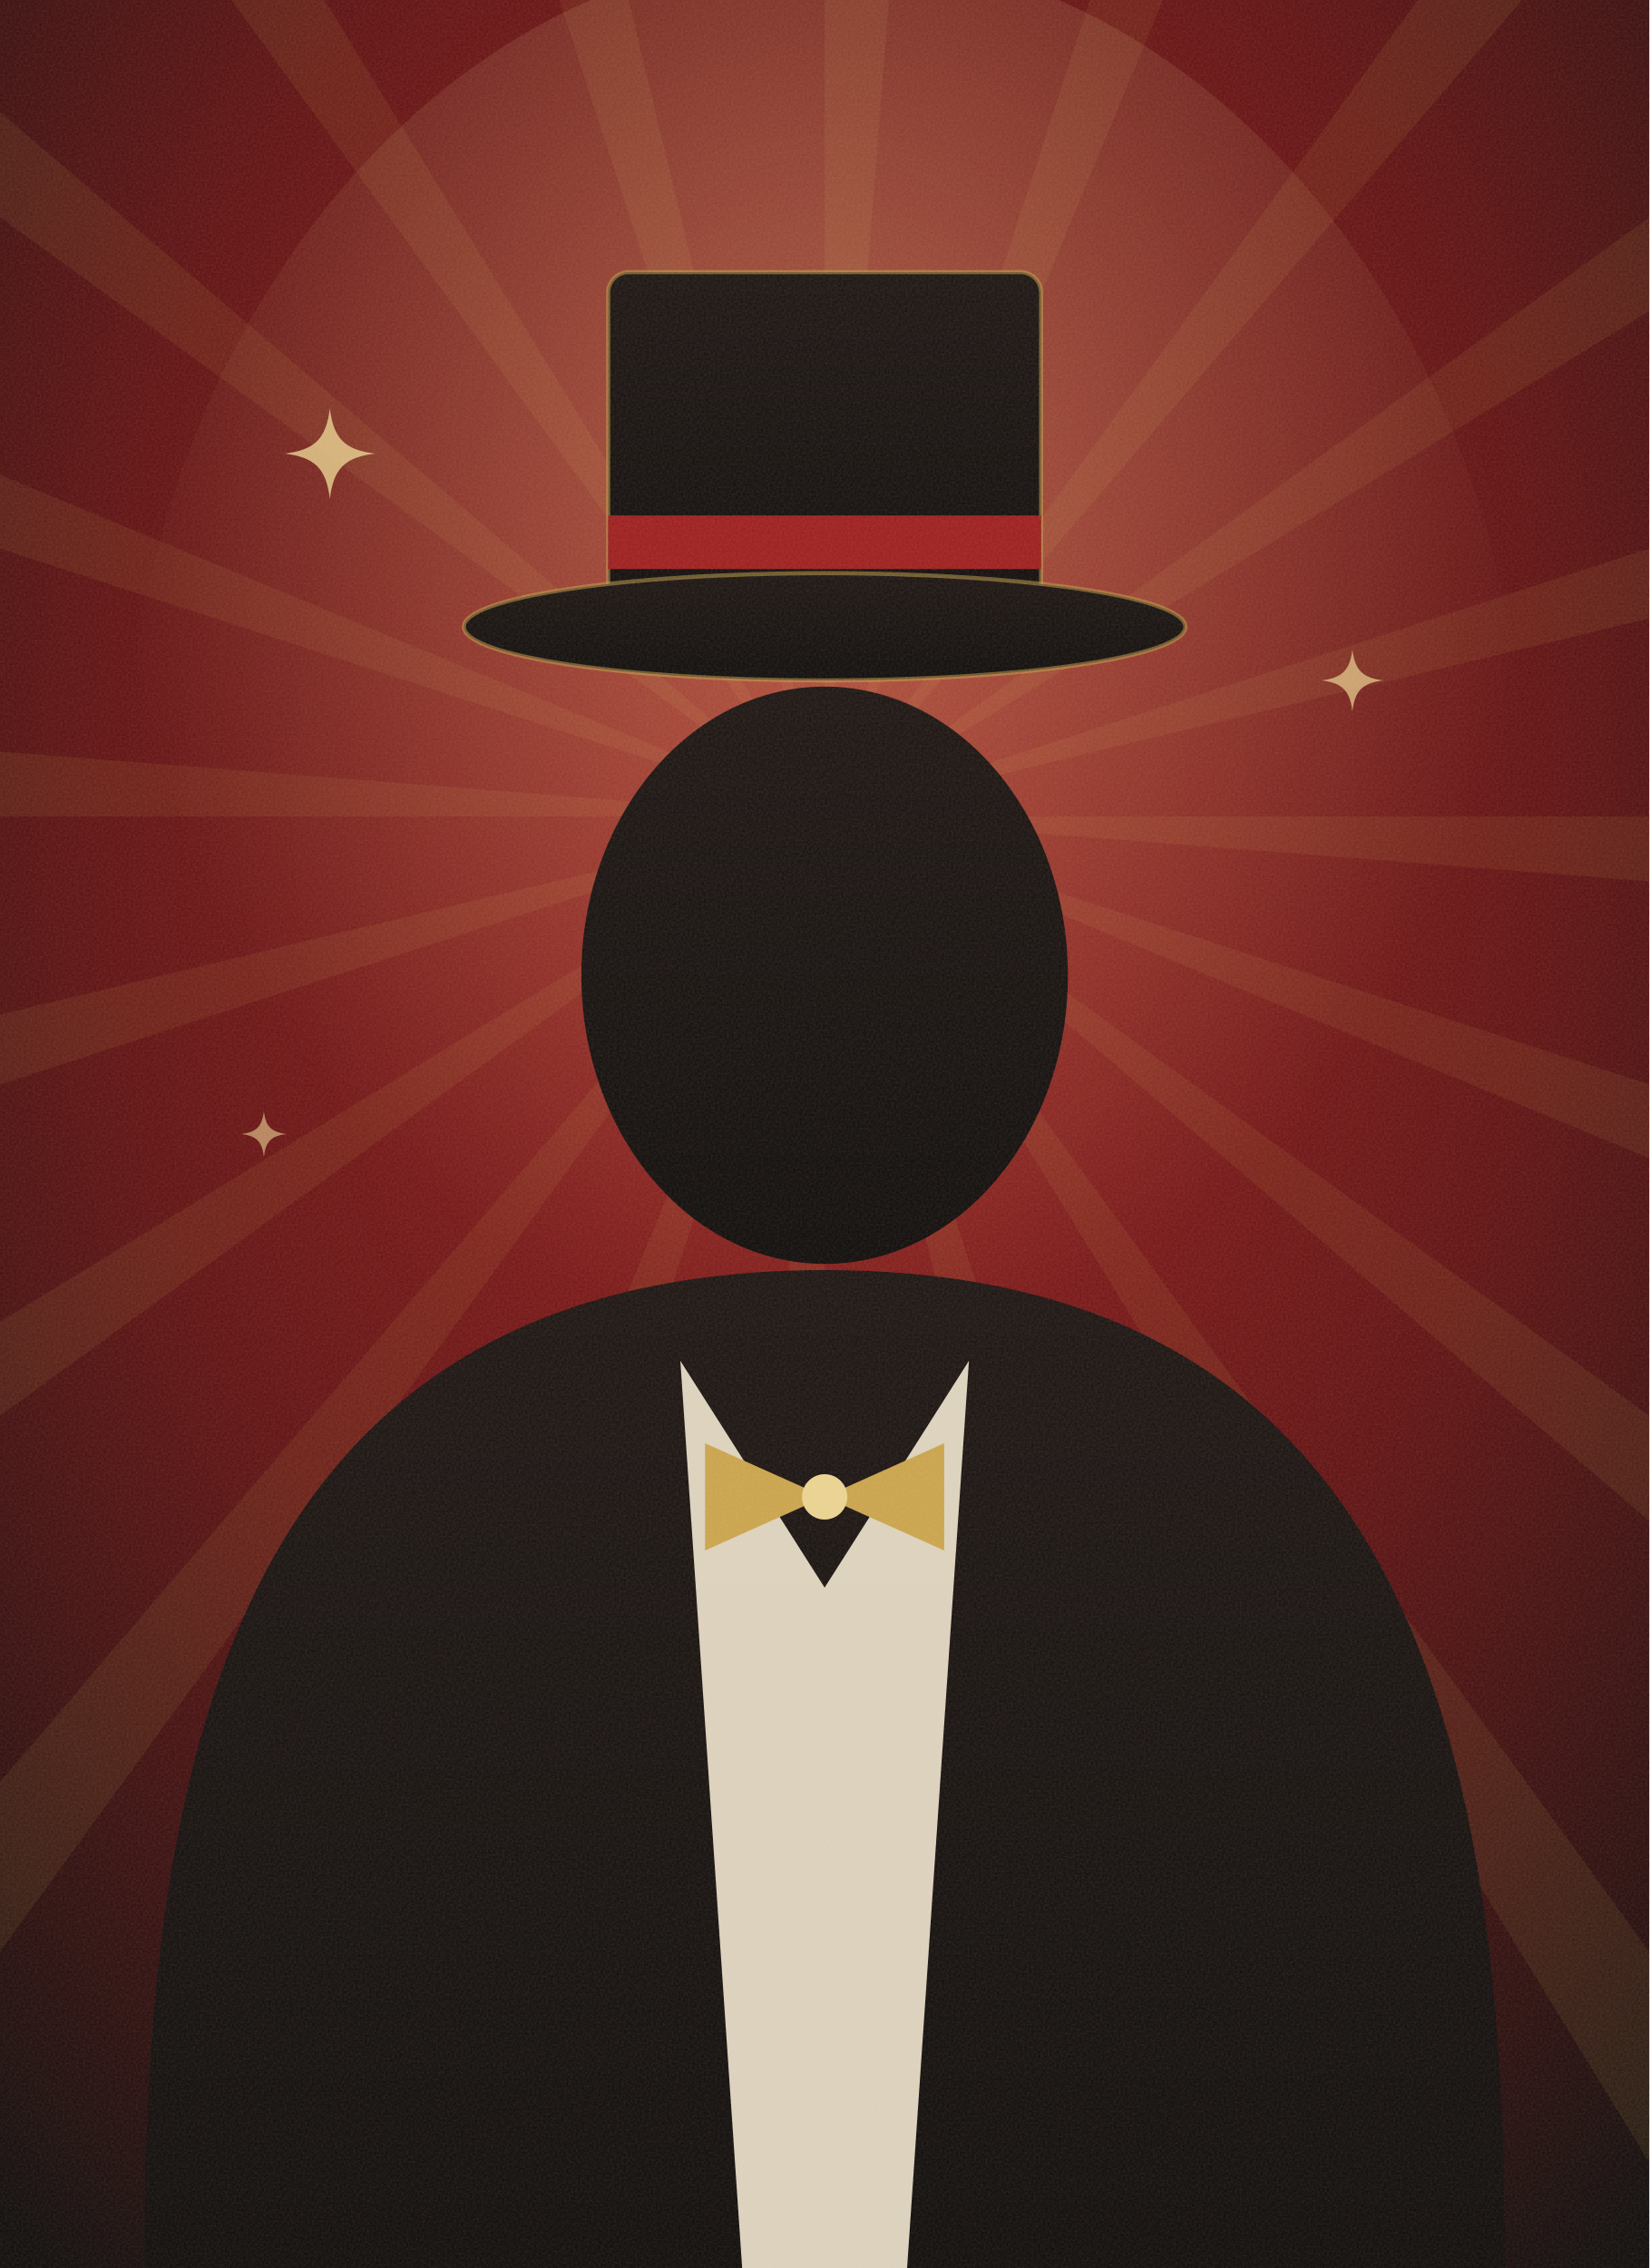
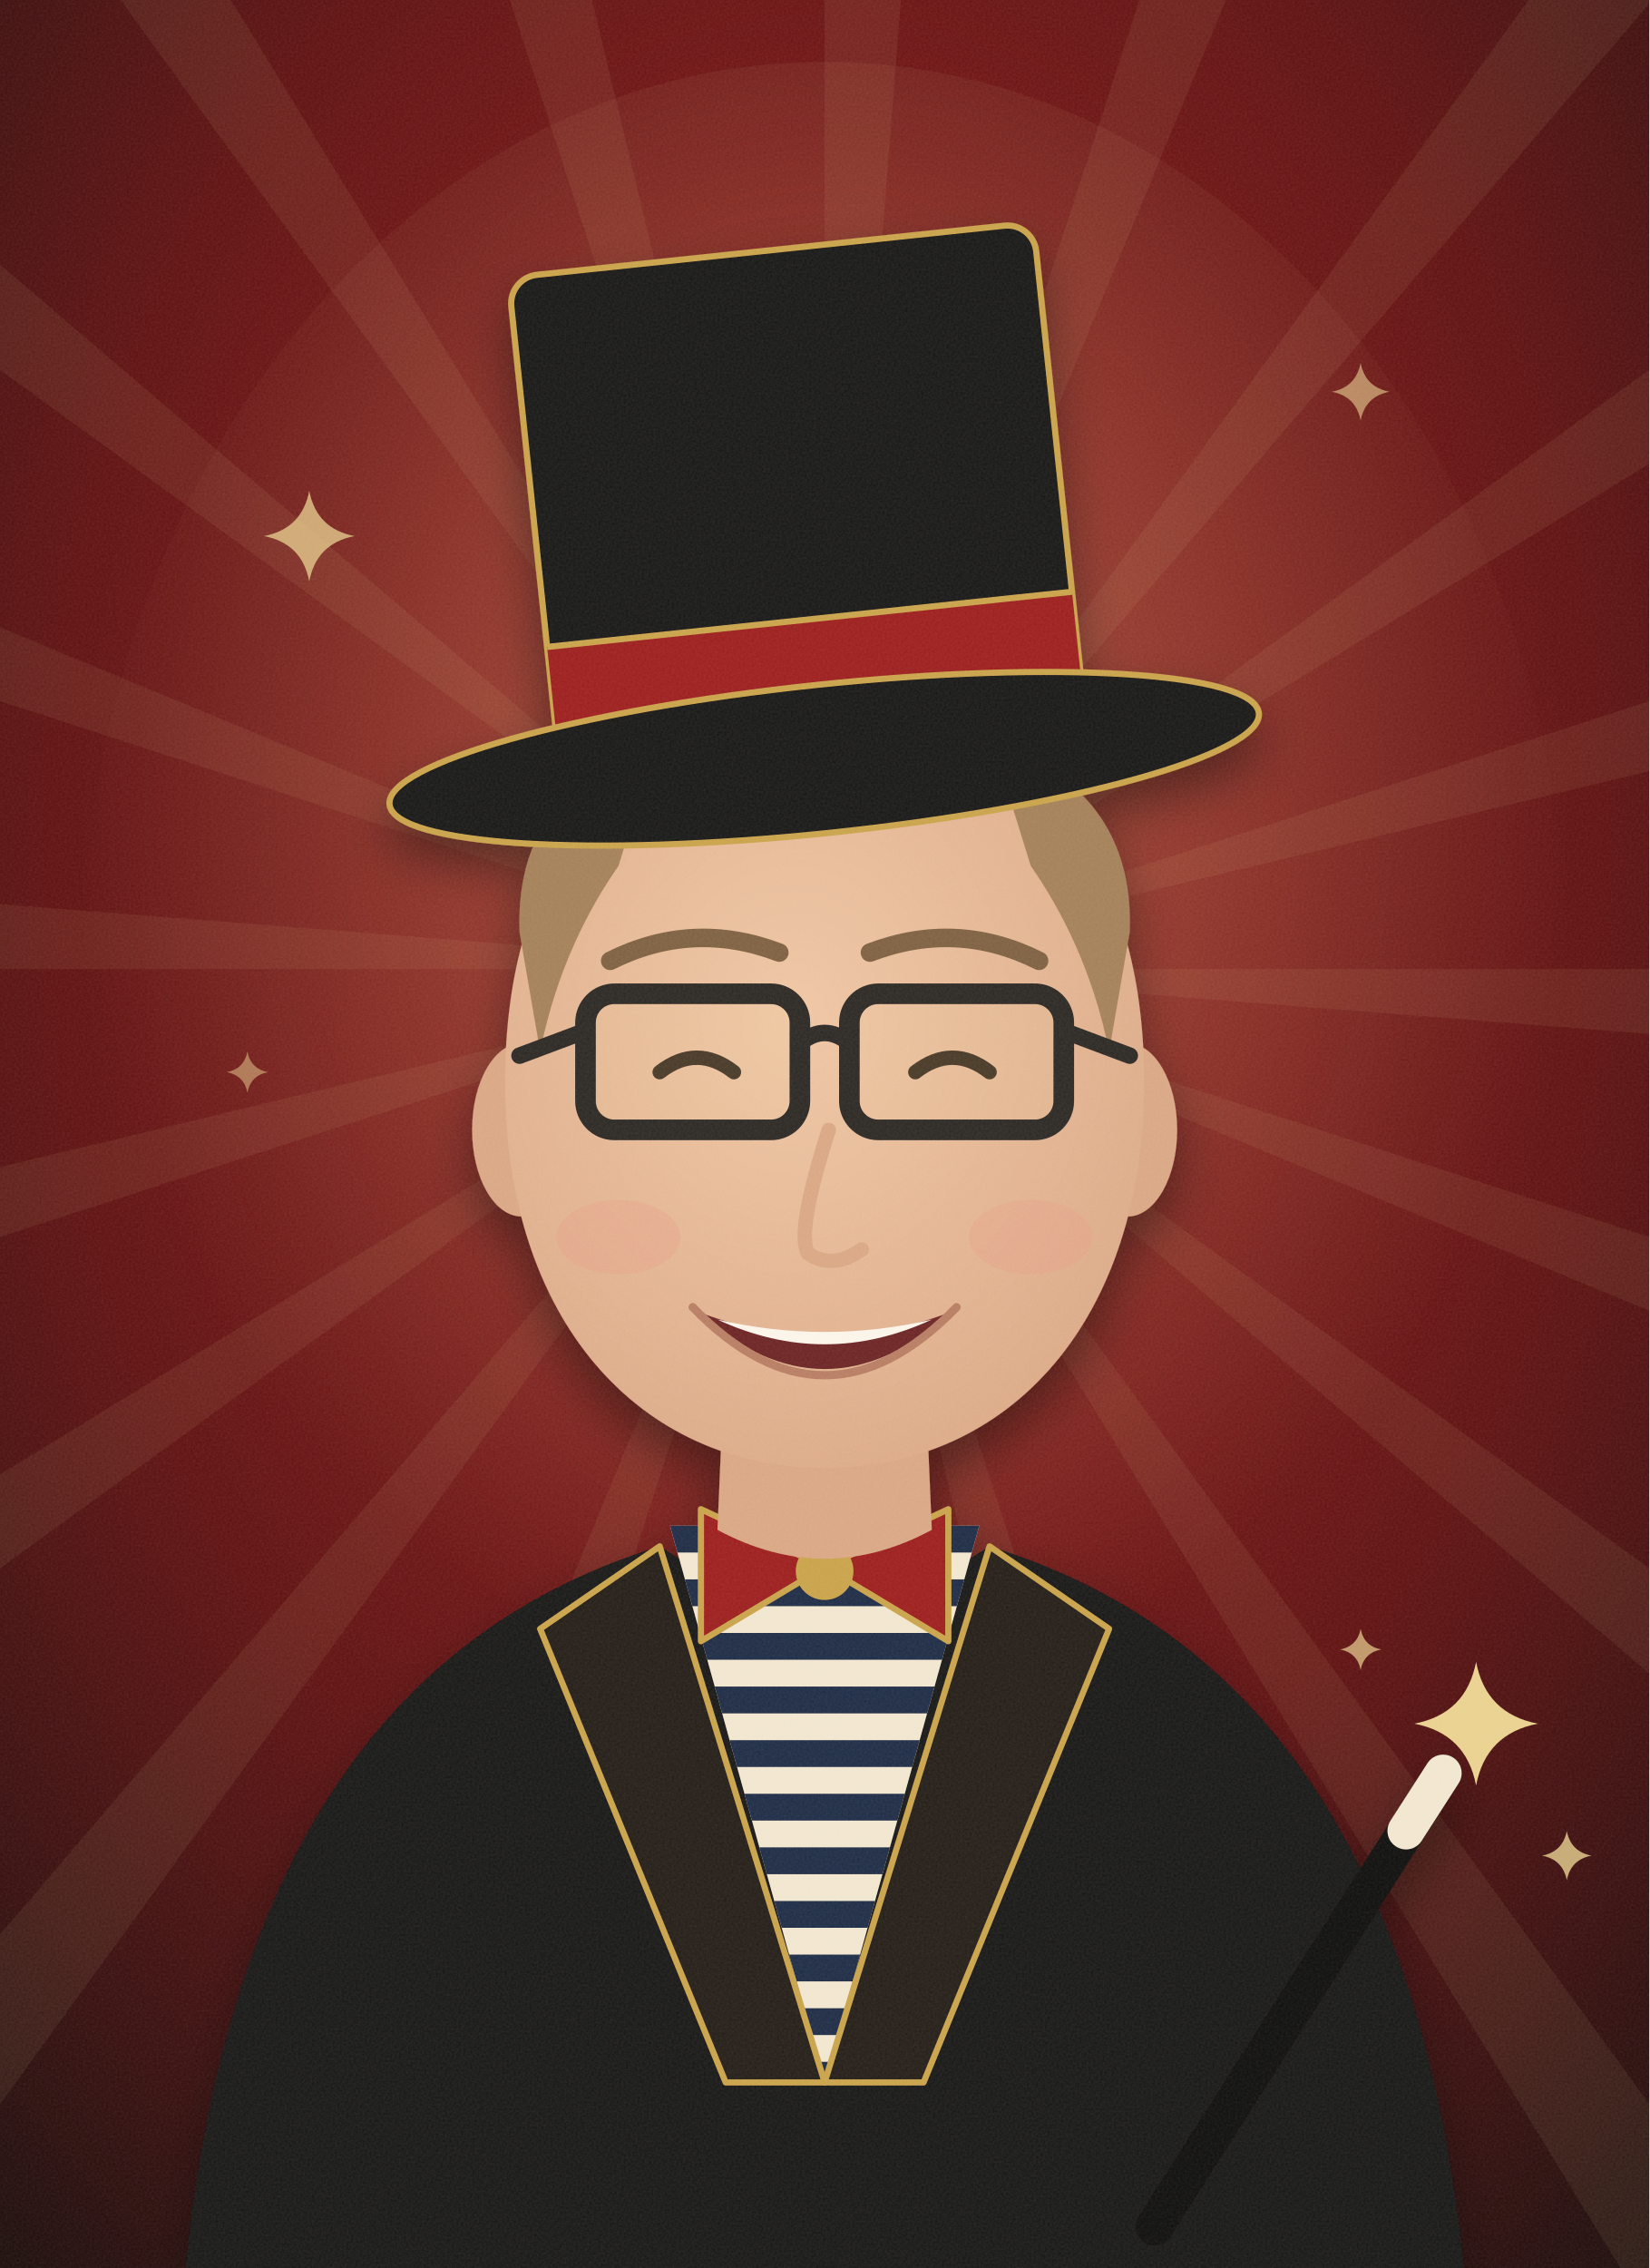
<svg xmlns="http://www.w3.org/2000/svg" viewBox="0 0 800 1100" width="800" height="1100">
  <defs>
-     <radialGradient id="bg" cx=".5" cy=".35" r=".8">
+     <radialGradient id="bg" cx=".5" cy=".38" r=".85">
      <stop offset="0" stop-color="#9b1c1c" />
      <stop offset=".55" stop-color="#5e0f10" />
      <stop offset="1" stop-color="#0d0a09" />
    </radialGradient>
-     <radialGradient id="spot" cx=".5" cy=".3" r=".5">
-       <stop offset="0" stop-color="#e9d18f" stop-opacity=".35" />
+     <radialGradient id="spot" cx=".5" cy=".4" r=".5">
+       <stop offset="0" stop-color="#e9d18f" stop-opacity=".32" />
      <stop offset="1" stop-color="#e9d18f" stop-opacity="0" />
    </radialGradient>
-     <linearGradient id="fig" x1="0" y1="0" x2="0" y2="1">
-       <stop offset="0" stop-color="#1a1210" />
-       <stop offset="1" stop-color="#0d0a09" />
-     </linearGradient>
+     <radialGradient id="face" cx=".45" cy=".4" r=".7">
+       <stop offset="0" stop-color="#efc6a4" />
+       <stop offset="1" stop-color="#d9a684" />
+     </radialGradient>
+     <clipPath id="shirt">
+       <path d="M325 740 L475 740 L400 1010 Z" />
+     </clipPath>
+     <filter id="shadow" x="-20%" y="-20%" width="140%" height="140%">
+       <feDropShadow dx="0" dy="12" stdDeviation="12" flood-color="#000" flood-opacity=".45" />
+     </filter>
    <filter id="n">
      <feTurbulence type="fractalNoise" baseFrequency=".9" numOctaves="3" stitchTiles="stitch" />
-       <feColorMatrix values="0 0 0 0 1 0 0 0 0 .9 0 0 0 0 .75 0 0 0 .12 0" />
+       <feColorMatrix values="0 0 0 0 1 0 0 0 0 .9 0 0 0 0 .75 0 0 0 .1 0" />
    </filter>
  </defs>
  <rect width="800" height="1100" fill="url(#bg)" />
-   <path d="M400 396 L1500.0 396.0 L1496.6 482.3 Z" fill="#c9a24a" opacity="0.1" />
-   <path d="M400 396 L1446.2 735.9 L1416.3 817.0 Z" fill="#c9a24a" opacity="0.1" />
-   <path d="M400 396 L1289.9 1042.6 L1236.4 1110.4 Z" fill="#c9a24a" opacity="0.1" />
-   <path d="M400 396 L1046.6 1285.9 L974.7 1333.9 Z" fill="#c9a24a" opacity="0.1" />
-   <path d="M400 396 L739.9 1442.2 L656.8 1465.6 Z" fill="#c9a24a" opacity="0.1" />
-   <path d="M400 396 L400.0 1496.0 L313.7 1492.6 Z" fill="#c9a24a" opacity="0.1" />
-   <path d="M400 396 L60.1 1442.2 L-21.0 1412.3 Z" fill="#c9a24a" opacity="0.1" />
-   <path d="M400 396 L-246.6 1285.9 L-314.4 1232.4 Z" fill="#c9a24a" opacity="0.1" />
-   <path d="M400 396 L-489.9 1042.6 L-537.9 970.7 Z" fill="#c9a24a" opacity="0.1" />
-   <path d="M400 396 L-646.2 735.9 L-669.6 652.8 Z" fill="#c9a24a" opacity="0.1" />
-   <path d="M400 396 L-700.0 396.0 L-696.6 309.7 Z" fill="#c9a24a" opacity="0.1" />
-   <path d="M400 396 L-646.2 56.1 L-616.3 -25.0 Z" fill="#c9a24a" opacity="0.1" />
-   <path d="M400 396 L-489.9 -250.6 L-436.4 -318.4 Z" fill="#c9a24a" opacity="0.1" />
-   <path d="M400 396 L-246.6 -493.9 L-174.7 -541.9 Z" fill="#c9a24a" opacity="0.1" />
-   <path d="M400 396 L60.1 -650.2 L143.2 -673.6 Z" fill="#c9a24a" opacity="0.1" />
-   <path d="M400 396 L400.0 -704.0 L486.3 -700.6 Z" fill="#c9a24a" opacity="0.1" />
-   <path d="M400 396 L739.9 -650.2 L821.0 -620.3 Z" fill="#c9a24a" opacity="0.1" />
-   <path d="M400 396 L1046.6 -493.9 L1114.4 -440.4 Z" fill="#c9a24a" opacity="0.1" />
-   <path d="M400 396 L1289.9 -250.6 L1337.9 -178.7 Z" fill="#c9a24a" opacity="0.1" />
-   <path d="M400 396 L1446.2 56.1 L1469.6 139.2 Z" fill="#c9a24a" opacity="0.1" />
-   <ellipse cx="400" cy="396" rx="340" ry="420" fill="url(#spot)" />
-   <rect x="295" y="132" width="210" height="170" rx="10" fill="url(#fig)" stroke="#c9a24a" stroke-width="2" stroke-opacity=".5" />
-   <rect x="295" y="250" width="210" height="26" fill="#9b1c1c" />
-   <ellipse cx="400" cy="304" rx="175" ry="26" fill="url(#fig)" stroke="#c9a24a" stroke-width="2" stroke-opacity=".5" />
-   <ellipse cx="400" cy="473" rx="118" ry="140" fill="url(#fig)" />
-   <path d="M400 616 C110 616 70 858 70 1100 H730 C730 858 690 616 400 616 Z" fill="url(#fig)" />
-   <path d="M330 660 L400 770 L470 660 L440 1100 H360 Z" fill="#f1e6cf" opacity=".9" />
-   <path d="M400 726 l-58 -26 v52 z M400 726 l58 -26 v52 z" fill="#c9a24a" />
-   <circle cx="400" cy="726" r="11" fill="#e9d18f" />
-   <path d="M160 198 C161.76 212.74 167.26 218.24 182 220 C167.26 221.76 161.76 227.26 160 242 C158.24 227.26 152.74 221.76 138 220 C152.74 218.24 158.24 212.74 160 198 Z" fill="#e9d18f" opacity="0.8" />
-   <path d="M656 315 C657.2 325.05 660.95 328.8 671 330 C660.95 331.2 657.2 334.95 656 345 C654.8 334.95 651.05 331.2 641 330 C651.05 328.8 654.8 325.05 656 315 Z" fill="#e9d18f" opacity="0.7" />
-   <path d="M128 539 C128.88 546.37 131.63 549.12 139 550 C131.63 550.88 128.88 553.63 128 561 C127.12 553.63 124.37 550.88 117 550 C124.37 549.12 127.12 546.37 128 539 Z" fill="#e9d18f" opacity="0.6" />
+   <path d="M400 470L1500.0 470.0L1496.6 556.3Z" fill="#e9d18f" opacity=".08" />
+   <path d="M400 470L1446.2 809.9L1416.3 891.0Z" fill="#e9d18f" opacity=".08" />
+   <path d="M400 470L1289.9 1116.6L1236.4 1184.4Z" fill="#e9d18f" opacity=".08" />
+   <path d="M400 470L1046.6 1359.9L974.7 1407.9Z" fill="#e9d18f" opacity=".08" />
+   <path d="M400 470L739.9 1516.2L656.8 1539.6Z" fill="#e9d18f" opacity=".08" />
+   <path d="M400 470L400.0 1570.0L313.7 1566.6Z" fill="#e9d18f" opacity=".08" />
+   <path d="M400 470L60.1 1516.2L-21.0 1486.3Z" fill="#e9d18f" opacity=".08" />
+   <path d="M400 470L-246.6 1359.9L-314.4 1306.4Z" fill="#e9d18f" opacity=".08" />
+   <path d="M400 470L-489.9 1116.6L-537.9 1044.7Z" fill="#e9d18f" opacity=".08" />
+   <path d="M400 470L-646.2 809.9L-669.6 726.8Z" fill="#e9d18f" opacity=".08" />
+   <path d="M400 470L-700.0 470.0L-696.6 383.7Z" fill="#e9d18f" opacity=".08" />
+   <path d="M400 470L-646.2 130.1L-616.3 49.0Z" fill="#e9d18f" opacity=".08" />
+   <path d="M400 470L-489.9 -176.6L-436.4 -244.4Z" fill="#e9d18f" opacity=".08" />
+   <path d="M400 470L-246.6 -419.9L-174.7 -467.9Z" fill="#e9d18f" opacity=".08" />
+   <path d="M400 470L60.1 -576.2L143.2 -599.6Z" fill="#e9d18f" opacity=".08" />
+   <path d="M400 470L400.0 -630.0L486.3 -626.6Z" fill="#e9d18f" opacity=".08" />
+   <path d="M400 470L739.9 -576.2L821.0 -546.3Z" fill="#e9d18f" opacity=".08" />
+   <path d="M400 470L1046.6 -419.9L1114.4 -366.4Z" fill="#e9d18f" opacity=".08" />
+   <path d="M400 470L1289.9 -176.6L1337.9 -104.7Z" fill="#e9d18f" opacity=".08" />
+   <path d="M400 470L1446.2 130.1L1469.6 213.2Z" fill="#e9d18f" opacity=".08" />
+   <ellipse cx="400" cy="470" rx="360" ry="440" fill="url(#spot)" />
+   <g filter="url(#shadow)">
+     <path d="M90 1100 C110 900 190 790 320 750 L400 800 L480 750 C610 790 690 900 710 1100 Z" fill="#161212" />
+     <path d="M325 740 L475 740 L400 1010 Z" fill="#f1e6cf" />
+     <g clip-path="url(#shirt)">
+       <rect x="300" y="740" width="200" height="13" fill="#1f2b45" />
+       <rect x="300" y="766" width="200" height="13" fill="#1f2b45" />
+       <rect x="300" y="792" width="200" height="13" fill="#1f2b45" />
+       <rect x="300" y="818" width="200" height="13" fill="#1f2b45" />
+       <rect x="300" y="844" width="200" height="13" fill="#1f2b45" />
+       <rect x="300" y="870" width="200" height="13" fill="#1f2b45" />
+       <rect x="300" y="896" width="200" height="13" fill="#1f2b45" />
+       <rect x="300" y="922" width="200" height="13" fill="#1f2b45" />
+       <rect x="300" y="948" width="200" height="13" fill="#1f2b45" />
+       <rect x="300" y="974" width="200" height="13" fill="#1f2b45" />
+       <rect x="300" y="1000" width="200" height="13" fill="#1f2b45" />
+       <rect x="300" y="1026" width="200" height="13" fill="#1f2b45" />
+       <rect x="300" y="1052" width="200" height="13" fill="#1f2b45" />
+       <rect x="300" y="1078" width="200" height="13" fill="#1f2b45" />
+     </g>
+     <path d="M320 750 L400 1010 L352 1010 L262 790 Z" fill="#221a18" stroke="#c9a24a" stroke-width="3" stroke-linejoin="round" />
+     <path d="M480 750 L400 1010 L448 1010 L538 790 Z" fill="#221a18" stroke="#c9a24a" stroke-width="3" stroke-linejoin="round" />
+     <path d="M400 760 L340 732 L340 796 Z M400 760 L460 732 L460 796 Z" fill="#9b1c1c" stroke="#c9a24a" stroke-width="3" stroke-linejoin="round" />
+     <circle cx="400" cy="762" r="14" fill="#c9a24a" />
+     <path d="M352 650 L448 650 L452 742 Q400 770 348 742 Z" fill="#d9a684" />
+     <ellipse cx="253" cy="548" rx="24" ry="42" fill="#d9a684" />
+     <ellipse cx="547" cy="548" rx="24" ry="42" fill="#d9a684" />
+     <path d="M400 350 C505 350 555 420 555 525 C555 640 490 712 400 712 C310 712 245 640 245 525 C245 420 295 350 400 350 Z" fill="url(#face)" />
+     <path d="M252 452 C250 400 280 372 318 362 L300 420 C286 440 270 470 262 510 Z" fill="#a37f58" />
+     <path d="M548 452 C550 400 520 372 482 362 L500 420 C514 440 530 470 538 510 Z" fill="#a37f58" />
+     <path d="M296 466 Q336 446 378 462" fill="none" stroke="#7d5f3f" stroke-width="9" stroke-linecap="round" />
+     <path d="M422 462 Q464 446 504 466" fill="none" stroke="#7d5f3f" stroke-width="9" stroke-linecap="round" />
+     <path d="M320 520 Q338 506 356 520" fill="none" stroke="#3a2a20" stroke-width="7" stroke-linecap="round" />
+     <path d="M444 520 Q462 506 480 520" fill="none" stroke="#3a2a20" stroke-width="7" stroke-linecap="round" />
+     <rect x="284" y="482" width="104" height="66" rx="14" fill="#e9d18f" fill-opacity=".08" stroke="#2a2522" stroke-width="10" />
+     <rect x="412" y="482" width="104" height="66" rx="14" fill="#e9d18f" fill-opacity=".08" stroke="#2a2522" stroke-width="10" />
+     <path d="M388 506 Q400 496 412 506" fill="none" stroke="#2a2522" stroke-width="8" />
+     <path d="M284 500 L252 512 M516 500 L548 512" stroke="#2a2522" stroke-width="8" stroke-linecap="round" />
+     <path d="M402 548 Q386 598 392 608 Q404 616 418 606" fill="none" stroke="#d9a684" stroke-width="7" stroke-linecap="round" />
+     <path d="M338 636 Q400 692 462 636 Q400 660 338 636 Z" fill="#6b2323" />
+     <path d="M348 640 Q400 664 452 640 Q400 652 348 640 Z" fill="#fbf4ea" />
+     <path d="M336 634 Q400 700 464 634" fill="none" stroke="#b77c62" stroke-width="4" stroke-linecap="round" />
+     <ellipse cx="300" cy="600" rx="30" ry="18" fill="#e79a86" opacity=".35" />
+     <ellipse cx="500" cy="600" rx="30" ry="18" fill="#e79a86" opacity=".35" />
+     <g transform="rotate(-6 400 370)">
+       <rect x="272" y="120" width="256" height="238" rx="14" fill="#161212" stroke="#c9a24a" stroke-width="3" />
+       <rect x="272" y="300" width="256" height="40" fill="#9b1c1c" />
+       <path d="M272 300 H528 M272 340 H528" stroke="#c9a24a" stroke-width="3" />
+       <ellipse cx="400" cy="368" rx="212" ry="36" fill="#161212" stroke="#c9a24a" stroke-width="3" />
+     </g>
+     <path d="M560 1080 L700 860" stroke="#0d0a09" stroke-width="18" stroke-linecap="round" />
+     <path d="M682 888 L700 860" stroke="#f1e6cf" stroke-width="18" stroke-linecap="round" />
+   </g>
+   <path d="M716 806Q720.8 831.2 746 836Q720.8 840.8 716 866Q711.2 840.8 686 836Q711.2 831.2 716 806Z" fill="#e9d18f" opacity="1" />
+   <path d="M760 888Q761.92 898.08 772 900Q761.92 901.92 760 912Q758.08 901.92 748 900Q758.08 898.08 760 888Z" fill="#e9d18f" opacity="0.8" />
+   <path d="M660 790Q661.6 798.4 670 800Q661.6 801.6 660 810Q658.4 801.6 650 800Q658.4 798.4 660 790Z" fill="#e9d18f" opacity="0.7" />
+   <path d="M150 238Q153.52 256.48 172 260Q153.52 263.52 150 282Q146.48 263.52 128 260Q146.48 256.48 150 238Z" fill="#e9d18f" opacity="0.75" />
+   <path d="M660 176Q662.24 187.76 674 190Q662.24 192.24 660 204Q657.76 192.24 646 190Q657.76 187.76 660 176Z" fill="#e9d18f" opacity="0.6" />
+   <path d="M120 510Q121.6 518.4 130 520Q121.6 521.6 120 530Q118.4 521.6 110 520Q118.4 518.4 120 510Z" fill="#e9d18f" opacity="0.5" />
  <rect width="800" height="1100" filter="url(#n)" />
</svg>
